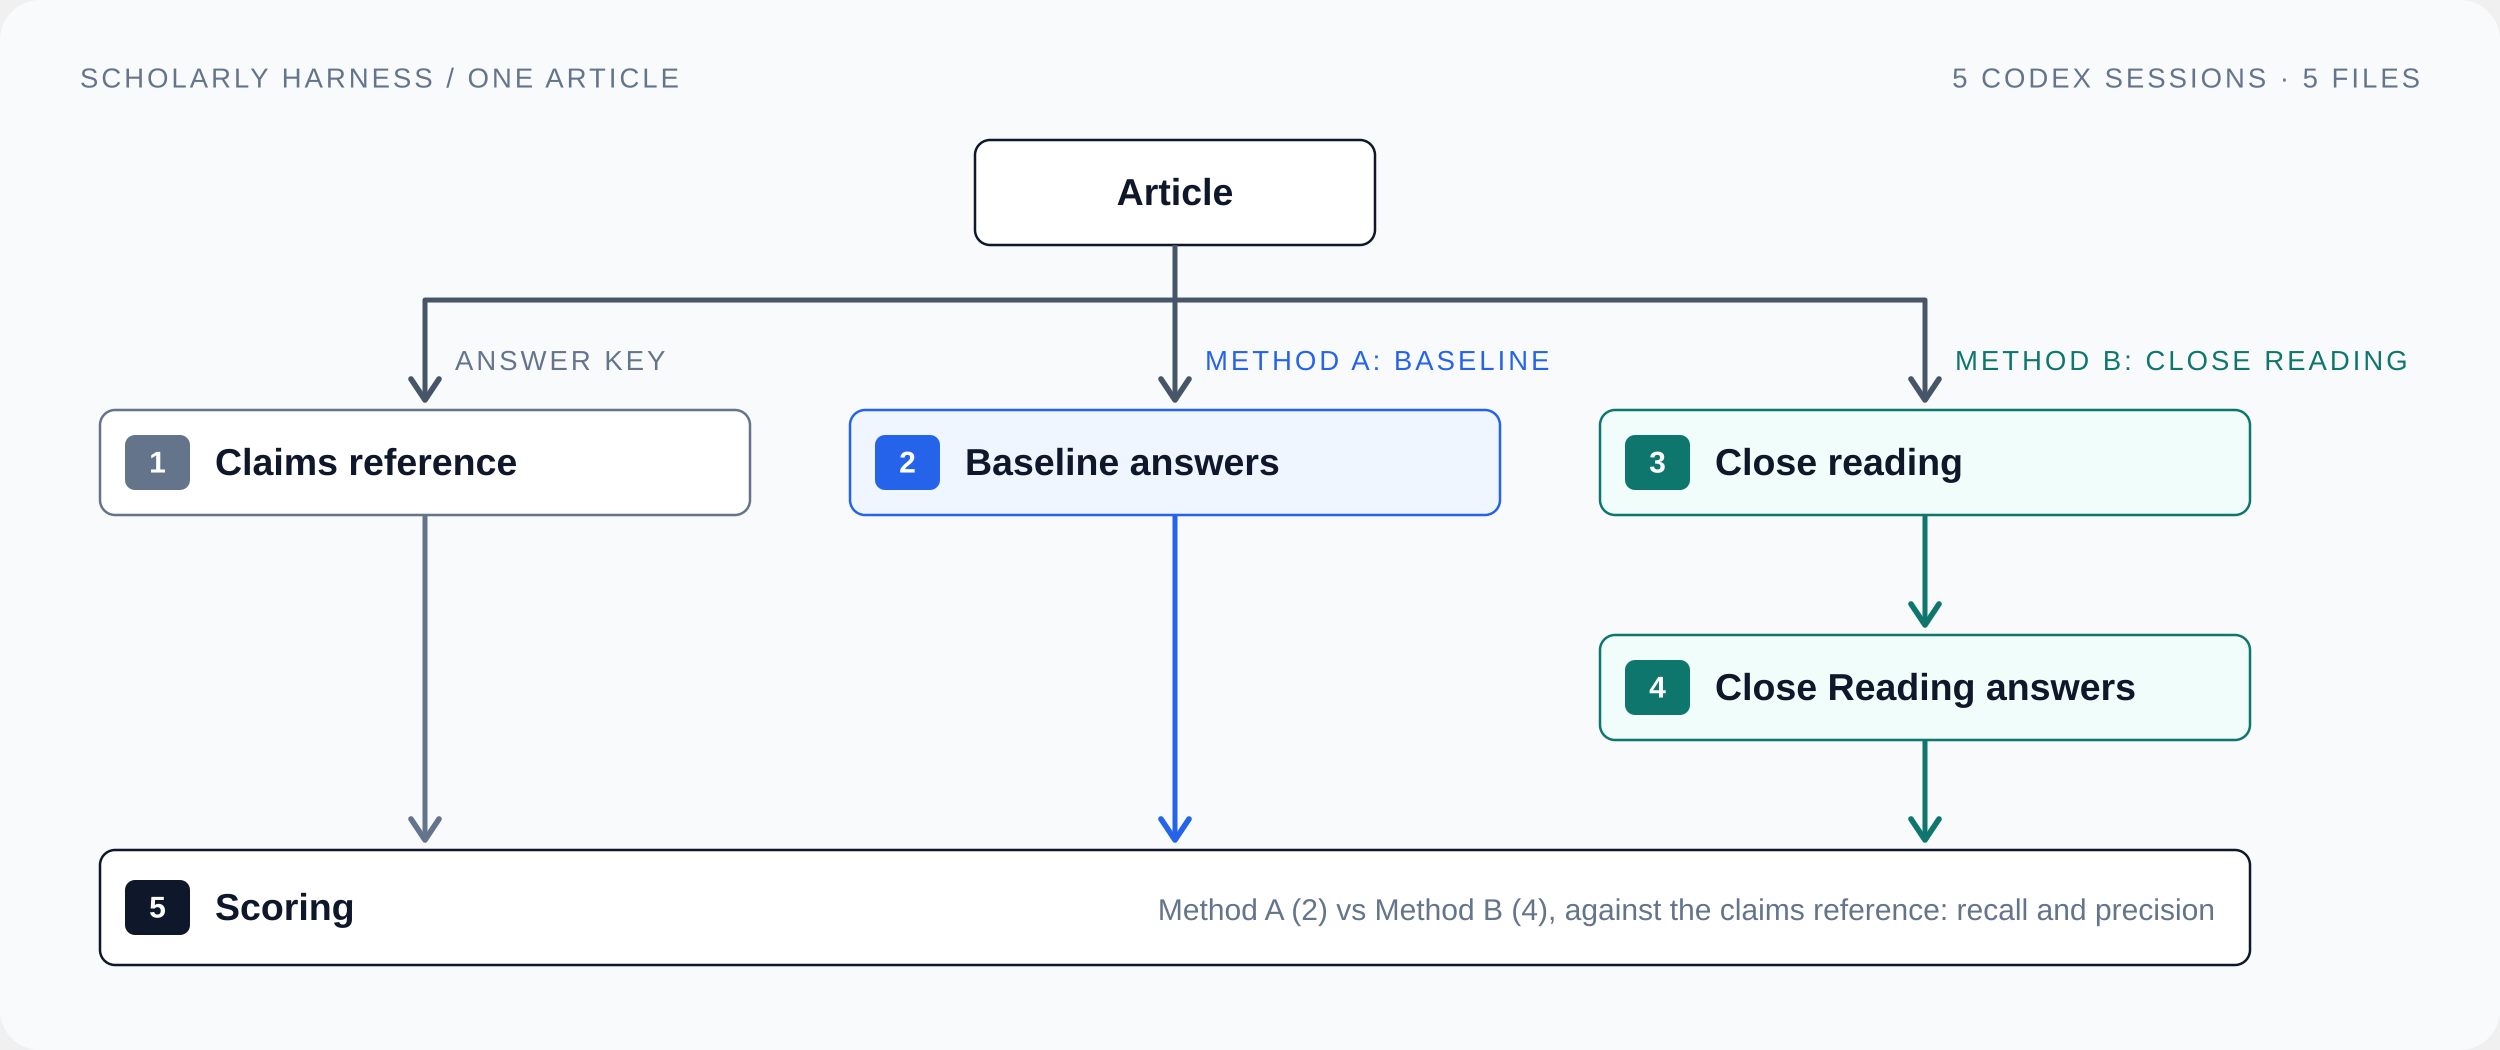
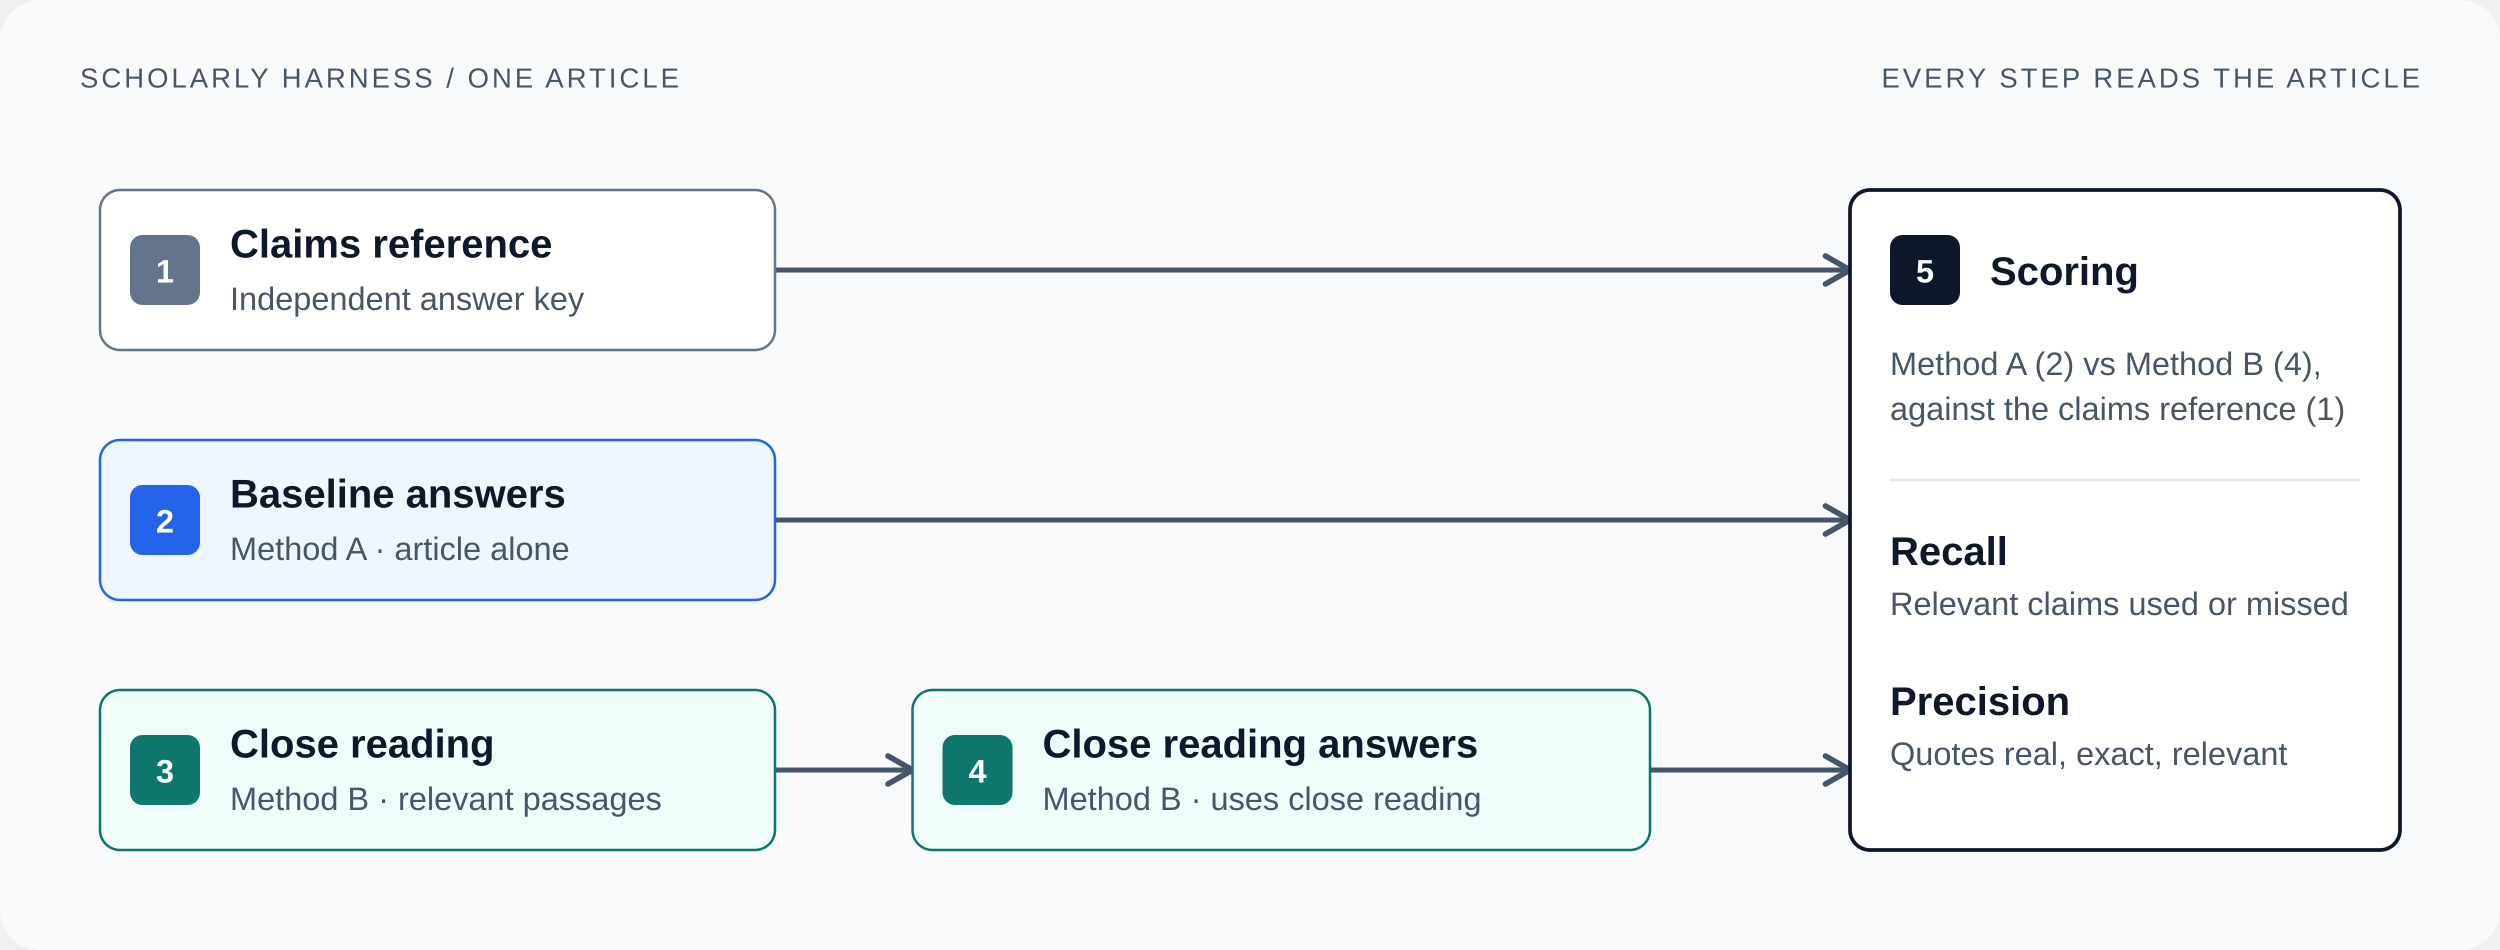
- <svg xmlns="http://www.w3.org/2000/svg" width="1000" height="420" viewBox="0 0 1000 420" role="img" aria-labelledby="title desc">
+ <svg xmlns="http://www.w3.org/2000/svg" width="1000" height="380" viewBox="0 0 1000 380" role="img" aria-labelledby="title desc">
  <defs>
-     <marker id="head" viewBox="0 0 10 10" refX="8" refY="5" markerWidth="7" markerHeight="7" orient="auto">
-       <path d="M2 1L8 5L2 9" fill="none" stroke="context-stroke" stroke-width="1.6" stroke-linecap="round" stroke-linejoin="round" />
+     <marker id="head" viewBox="0 0 10 10" refX="9" refY="5" markerWidth="7" markerHeight="7" orient="auto">
+       <path d="M 2 1 L 9 5 L 2 9" fill="none" stroke="#475569" stroke-width="1.6" stroke-linecap="round" stroke-linejoin="round" />
    </marker>
  </defs>
-   <rect width="1000" height="420" rx="16" fill="#f8fafc" />
-   <style>text { font-family: -apple-system, BlinkMacSystemFont, 'Segoe UI', Arial, sans-serif; } .label { font-size: 11px; letter-spacing: 1.2px; } .name { font-size: 15px; } .note { font-size: 12px; }</style>
-   <text x="32" y="35" fill="#64748b" class="label">SCHOLARLY HARNESS / ONE ARTICLE</text>
-   <text x="968" y="35" fill="#64748b" class="label" text-anchor="end">5 CODEX SESSIONS  ·  5 FILES</text>
-   <rect x="390" y="56" width="160" height="42" rx="6" fill="#ffffff" stroke="#0f172a" />
-   <text x="470" y="82" fill="#0f172a" class="name" text-anchor="middle" font-weight="600">Article</text>
-   <path d="M 470 98 V 120 H 170 V 160" fill="none" stroke="#475569" stroke-width="2" stroke-linejoin="round" marker-end="url(#head)" />
-   <path d="M 470 120 V 160" fill="none" stroke="#475569" stroke-width="2" marker-end="url(#head)" />
-   <path d="M 470 120 H 770 V 160" fill="none" stroke="#475569" stroke-width="2" stroke-linejoin="round" marker-end="url(#head)" />
-   <text x="182" y="148" fill="#64748b" class="label">ANSWER KEY</text>
-   <text x="482" y="148" fill="#2563eb" class="label">METHOD A: BASELINE</text>
-   <text x="782" y="148" fill="#0f766e" class="label">METHOD B: CLOSE READING</text>
-   <rect x="40" y="164" width="260" height="42" rx="6" fill="#ffffff" stroke="#64748b" />
-   <rect x="50" y="174" width="26" height="22" rx="4" fill="#64748b" />
-   <text x="63" y="189" fill="#ffffff" class="note" text-anchor="middle" font-weight="700">1</text>
-   <text x="86" y="190" fill="#0f172a" class="name" font-weight="600">Claims reference</text>
-   <rect x="340" y="164" width="260" height="42" rx="6" fill="#eff6ff" stroke="#2563eb" />
-   <rect x="350" y="174" width="26" height="22" rx="4" fill="#2563eb" />
-   <text x="363" y="189" fill="#ffffff" class="note" text-anchor="middle" font-weight="700">2</text>
-   <text x="386" y="190" fill="#0f172a" class="name" font-weight="600">Baseline answers</text>
-   <rect x="640" y="164" width="260" height="42" rx="6" fill="#f0fdfa" stroke="#0f766e" />
-   <rect x="650" y="174" width="26" height="22" rx="4" fill="#0f766e" />
-   <text x="663" y="189" fill="#ffffff" class="note" text-anchor="middle" font-weight="700">3</text>
-   <text x="686" y="190" fill="#0f172a" class="name" font-weight="600">Close reading</text>
-   <path d="M 770 206 V 250" fill="none" stroke="#0f766e" stroke-width="2" marker-end="url(#head)" />
-   <rect x="640" y="254" width="260" height="42" rx="6" fill="#f0fdfa" stroke="#0f766e" />
-   <rect x="650" y="264" width="26" height="22" rx="4" fill="#0f766e" />
-   <text x="663" y="279" fill="#ffffff" class="note" text-anchor="middle" font-weight="700">4</text>
-   <text x="686" y="280" fill="#0f172a" class="name" font-weight="600">Close Reading answers</text>
-   <path d="M 170 206 V 336" fill="none" stroke="#64748b" stroke-width="2" marker-end="url(#head)" />
-   <path d="M 470 206 V 336" fill="none" stroke="#2563eb" stroke-width="2" marker-end="url(#head)" />
-   <path d="M 770 296 V 336" fill="none" stroke="#0f766e" stroke-width="2" marker-end="url(#head)" />
-   <rect x="40" y="340" width="860" height="46" rx="6" fill="#ffffff" stroke="#0f172a" />
-   <rect x="50" y="352" width="26" height="22" rx="4" fill="#0f172a" />
-   <text x="63" y="367" fill="#ffffff" class="note" text-anchor="middle" font-weight="700">5</text>
-   <text x="86" y="368" fill="#0f172a" class="name" font-weight="600">Scoring</text>
-   <text x="886" y="368" fill="#64748b" class="note" text-anchor="end">Method A (2) vs Method B (4), against the claims reference: recall and precision</text>
+   <style>
+     text { font-family: -apple-system, BlinkMacSystemFont, 'Segoe UI', Arial, sans-serif; }
+     .label { font-size: 11px; letter-spacing: 1.2px; fill: #475569; }
+     .name { font-size: 16px; font-weight: 600; fill: #0f172a; }
+     .note { font-size: 13px; fill: #475569; }
+     .number { font-size: 13px; font-weight: 700; fill: #ffffff; text-anchor: middle; }
+     .connector { fill: none; stroke: #475569; stroke-width: 2; stroke-linejoin: round; marker-end: url(#head); }
+   </style>
+   <rect width="1000" height="380" rx="16" fill="#f8fafc" />
+   <text x="32" y="35" class="label">SCHOLARLY HARNESS / ONE ARTICLE</text>
+   <text x="968" y="35" class="label" text-anchor="end">EVERY STEP READS THE ARTICLE</text>
+   <path d="M 310 108 H 740" class="connector" />
+   <path d="M 310 208 H 740" class="connector" />
+   <path d="M 310 308 H 365" class="connector" />
+   <path d="M 660 308 H 740" class="connector" />
+   <rect x="40" y="76" width="270" height="64" rx="8" fill="#ffffff" stroke="#64748b" />
+   <rect x="52" y="94" width="28" height="28" rx="5" fill="#64748b" />
+   <text x="66" y="113" class="number">1</text>
+   <text x="92" y="103" class="name">Claims reference</text>
+   <text x="92" y="124" class="note">Independent answer key</text>
+   <rect x="40" y="176" width="270" height="64" rx="8" fill="#eff6ff" stroke="#2563eb" />
+   <rect x="52" y="194" width="28" height="28" rx="5" fill="#2563eb" />
+   <text x="66" y="213" class="number">2</text>
+   <text x="92" y="203" class="name">Baseline answers</text>
+   <text x="92" y="224" class="note">Method A · article alone</text>
+   <rect x="40" y="276" width="270" height="64" rx="8" fill="#f0fdfa" stroke="#0f766e" />
+   <rect x="52" y="294" width="28" height="28" rx="5" fill="#0f766e" />
+   <text x="66" y="313" class="number">3</text>
+   <text x="92" y="303" class="name">Close reading</text>
+   <text x="92" y="324" class="note">Method B · relevant passages</text>
+   <rect x="365" y="276" width="295" height="64" rx="8" fill="#f0fdfa" stroke="#0f766e" />
+   <rect x="377" y="294" width="28" height="28" rx="5" fill="#0f766e" />
+   <text x="391" y="313" class="number">4</text>
+   <text x="417" y="303" class="name">Close reading answers</text>
+   <text x="417" y="324" class="note">Method B · uses close reading</text>
+   <rect x="740" y="76" width="220" height="264" rx="8" fill="#ffffff" stroke="#0f172a" stroke-width="1.5" />
+   <rect x="756" y="94" width="28" height="28" rx="5" fill="#0f172a" />
+   <text x="770" y="113" class="number">5</text>
+   <text x="796" y="114" class="name">Scoring</text>
+   <text x="756" y="150" class="note">Method A (2) vs Method B (4),</text>
+   <text x="756" y="168" class="note">against the claims reference (1)</text>
+   <line x1="756" y1="192" x2="944" y2="192" stroke="#e2e8f0" />
+   <text x="756" y="226" class="name">Recall</text>
+   <text x="756" y="246" class="note">Relevant claims used or missed</text>
+   <text x="756" y="286" class="name">Precision</text>
+   <text x="756" y="306" class="note">Quotes real, exact, relevant</text>
</svg>
